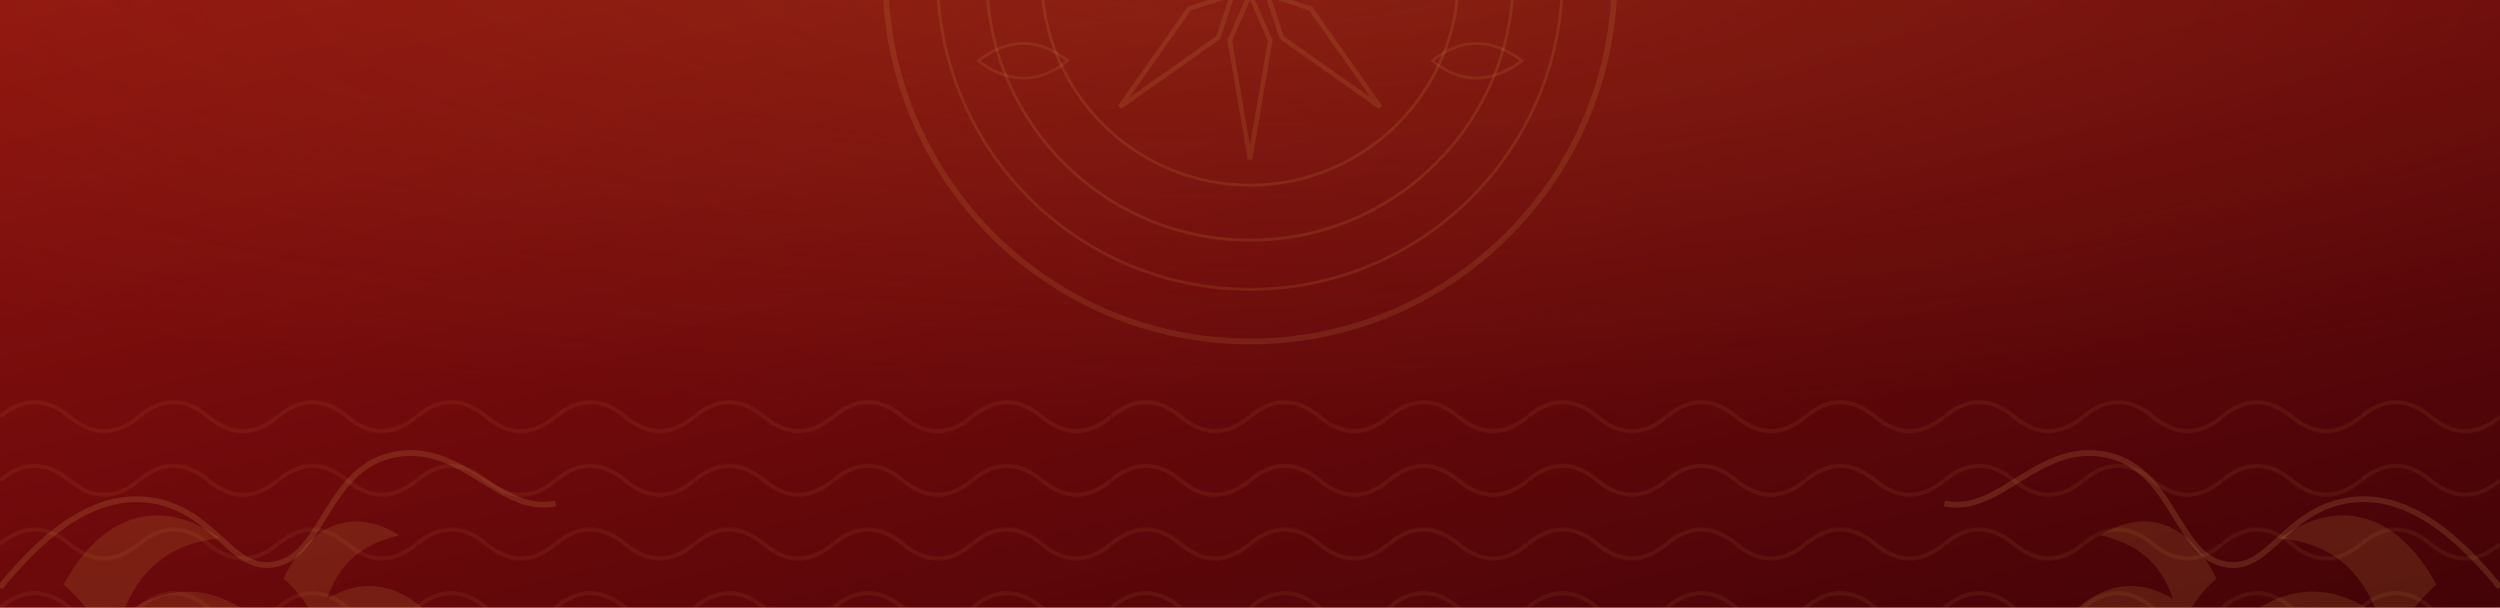
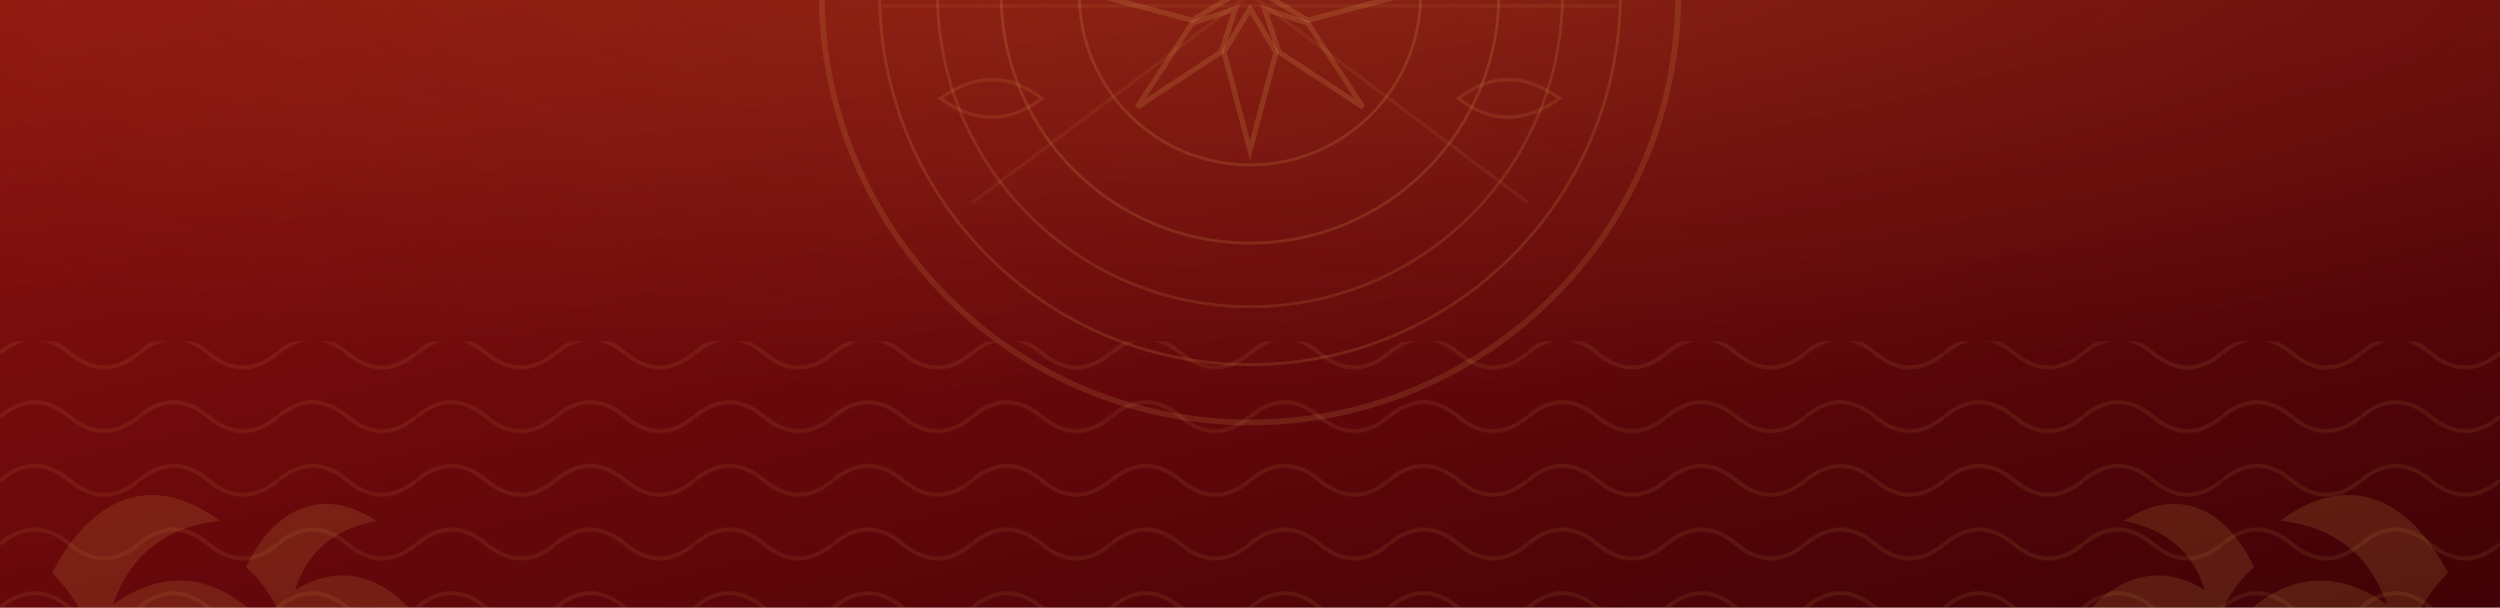
<svg xmlns="http://www.w3.org/2000/svg" viewBox="0 0 864 210" preserveAspectRatio="xMidYMid slice">
  <defs>
    <linearGradient id="r" x1="0" y1="0" x2="1" y2="1">
-       <stop stop-color="#8f130f" />
-       <stop offset=".48" stop-color="#6c090b" />
-       <stop offset="1" stop-color="#430307" />
+       <stop stop-color="#8e130f" />
+       <stop offset=".48" stop-color="#69080b" />
+       <stop offset="1" stop-color="#3f0206" />
    </linearGradient>
-     <radialGradient id="g" cx="50%" cy="-6%" r="76%">
-       <stop stop-color="#bd6b27" stop-opacity=".20" />
-       <stop offset="1" stop-color="#bd6b27" stop-opacity="0" />
+     <radialGradient id="glow" cx="50%" cy="-10%" r="76%">
+       <stop stop-color="#c4772e" stop-opacity=".22" />
+       <stop offset="1" stop-color="#c4772e" stop-opacity="0" />
    </radialGradient>
    <pattern id="wave" width="48" height="22" patternUnits="userSpaceOnUse">
-       <path d="M0 12q12-10 24 0t24 0" fill="none" stroke="#e1ad58" stroke-opacity=".08" stroke-width="1.4" />
+       <path d="M0 12q12-10 24 0t24 0" fill="none" stroke="#e3b25d" stroke-opacity=".10" stroke-width="1.4" />
    </pattern>
  </defs>
  <rect width="864" height="210" fill="url(#r)" />
-   <rect width="864" height="210" fill="url(#g)" />
-   <g transform="translate(432,-8)" fill="none" stroke="#e6b85e" stroke-opacity=".12">
-     <circle r="126" stroke-width="2" />
-     <circle r="108" />
-     <circle r="91" />
-     <circle r="72" />
-     <g stroke-width="1.6">
-       <path d="M0-63L7-22L0-6L-7-22Z" />
-       <path d="M0 63L7 22L0 6L-7 22Z" />
-       <path d="M63 0L22 7L6 0L22-7Z" />
-       <path d="M-63 0L-22 7L-6 0L-22-7Z" />
-       <path d="M45-45L21-11L6-6L11-21Z" />
-       <path d="M-45-45L-21-11L-6-6L-11-21Z" />
-       <path d="M45 45L21 11L6 6L11 21Z" />
-       <path d="M-45 45L-21 11L-6 6L-11 21Z" />
+   <rect width="864" height="210" fill="url(#glow)" />
+   <g transform="translate(432,-2)" fill="none" stroke="#e6b85e">
+     <circle r="148" stroke-opacity=".14" stroke-width="2" />
+     <circle r="128" stroke-opacity=".15" />
+     <circle r="108" stroke-opacity=".14" />
+     <circle r="86" stroke-opacity=".16" />
+     <circle r="59" stroke-opacity=".16" />
+     <g stroke-opacity=".17" stroke-width="1.8">
+       <path d="M0-54 9-20 0-5-9-20Z" />
+       <path d="M0 54 9 20 0 5-9 20Z" />
+       <path d="M54 0 20 9 5 0 20-9Z" />
+       <path d="M-54 0-20 9-5 0-20-9Z" />
+       <path d="M39-39 20-10 5-5 10-20Z" />
+       <path d="M-39-39-20-10-5-5-10-20Z" />
+       <path d="M39 39 20 10 5 5 10 20Z" />
+       <path d="M-39 39-20 10-5 5-10 20Z" />
    </g>
-     <g stroke-width="1" opacity=".9">
-       <path d="M-101-22q18-13 35 0q-17 13-35 0zm202 0q-18-13-35 0q17 13 35 0z" />
-       <path d="M-94 29q16-12 31 0q-15 12-31 0zm188 0q-16-12-31 0q15 12 31 0z" />
+     <g stroke-opacity=".12" stroke-width="1.2">
+       <path d="M-115-28q20-15 40 0q-20 15-40 0zm230 0q-20-15-40 0q20 15 40 0z" />
+       <path d="M-107 36q18-13 35 0q-17 13-35 0zm214 0q-18-13-35 0q17 13 35 0z" />
+       <path d="M-127 4h254M-96-72l192 144M96-72-96 72" stroke-opacity=".08" />
    </g>
  </g>
-   <rect y="128" width="864" height="82" fill="url(#wave)" />
-   <g fill="none" stroke="#e5b462" stroke-opacity=".16" stroke-width="2">
-     <path d="M0 203c18-22 35-33 53-30 22 4 27 25 42 22 17-3 18-34 42-38 23-4 36 21 55 17" />
-     <path d="M864 203c-18-22-35-33-53-30-22 4-27 25-42 22-17-3-18-34-42-38-23-4-36 21-55 17" />
-   </g>
-   <g transform="translate(22,154)" fill="#e0a94e" fill-opacity=".14">
-     <path d="M0 48c13-24 33-31 54-16-18 2-28 11-34 27 17-13 35-11 51 5-24-5-41 1-50 18-4-14-11-25-21-34z" />
-     <path d="M76 46c9-19 24-25 40-15-13 3-21 10-25 22 13-8 26-5 37 7-17-5-30-2-38 10-2-10-7-18-14-24z" />
-   </g>
-   <g transform="translate(842,154) scale(-1,1)" fill="#e0a94e" fill-opacity=".14">
-     <path d="M0 48c13-24 33-31 54-16-18 2-28 11-34 27 17-13 35-11 51 5-24-5-41 1-50 18-4-14-11-25-21-34z" />
-     <path d="M76 46c9-19 24-25 40-15-13 3-21 10-25 22 13-8 26-5 37 7-17-5-30-2-38 10-2-10-7-18-14-24z" />
+   <rect y="118" width="864" height="92" fill="url(#wave)" />
+   <g fill="#e0a94e" fill-opacity=".15">
+     <g transform="translate(18,148)">
+       <path d="M0 50c14-27 35-35 58-18-19 2-31 12-37 29 18-13 36-11 53 7-26-6-45 0-55 19-4-16-10-28-19-37z" />
+       <path d="M67 48c10-21 27-28 45-16-15 3-24 11-28 24 14-9 29-6 41 8-19-5-33-1-42 12-3-11-8-21-16-28z" />
+     </g>
+     <g transform="translate(846,148) scale(-1,1)">
+       <path d="M0 50c14-27 35-35 58-18-19 2-31 12-37 29 18-13 36-11 53 7-26-6-45 0-55 19-4-16-10-28-19-37z" />
+       <path d="M67 48c10-21 27-28 45-16-15 3-24 11-28 24 14-9 29-6 41 8-19-5-33-1-42 12-3-11-8-21-16-28z" />
+     </g>
  </g>
</svg>
